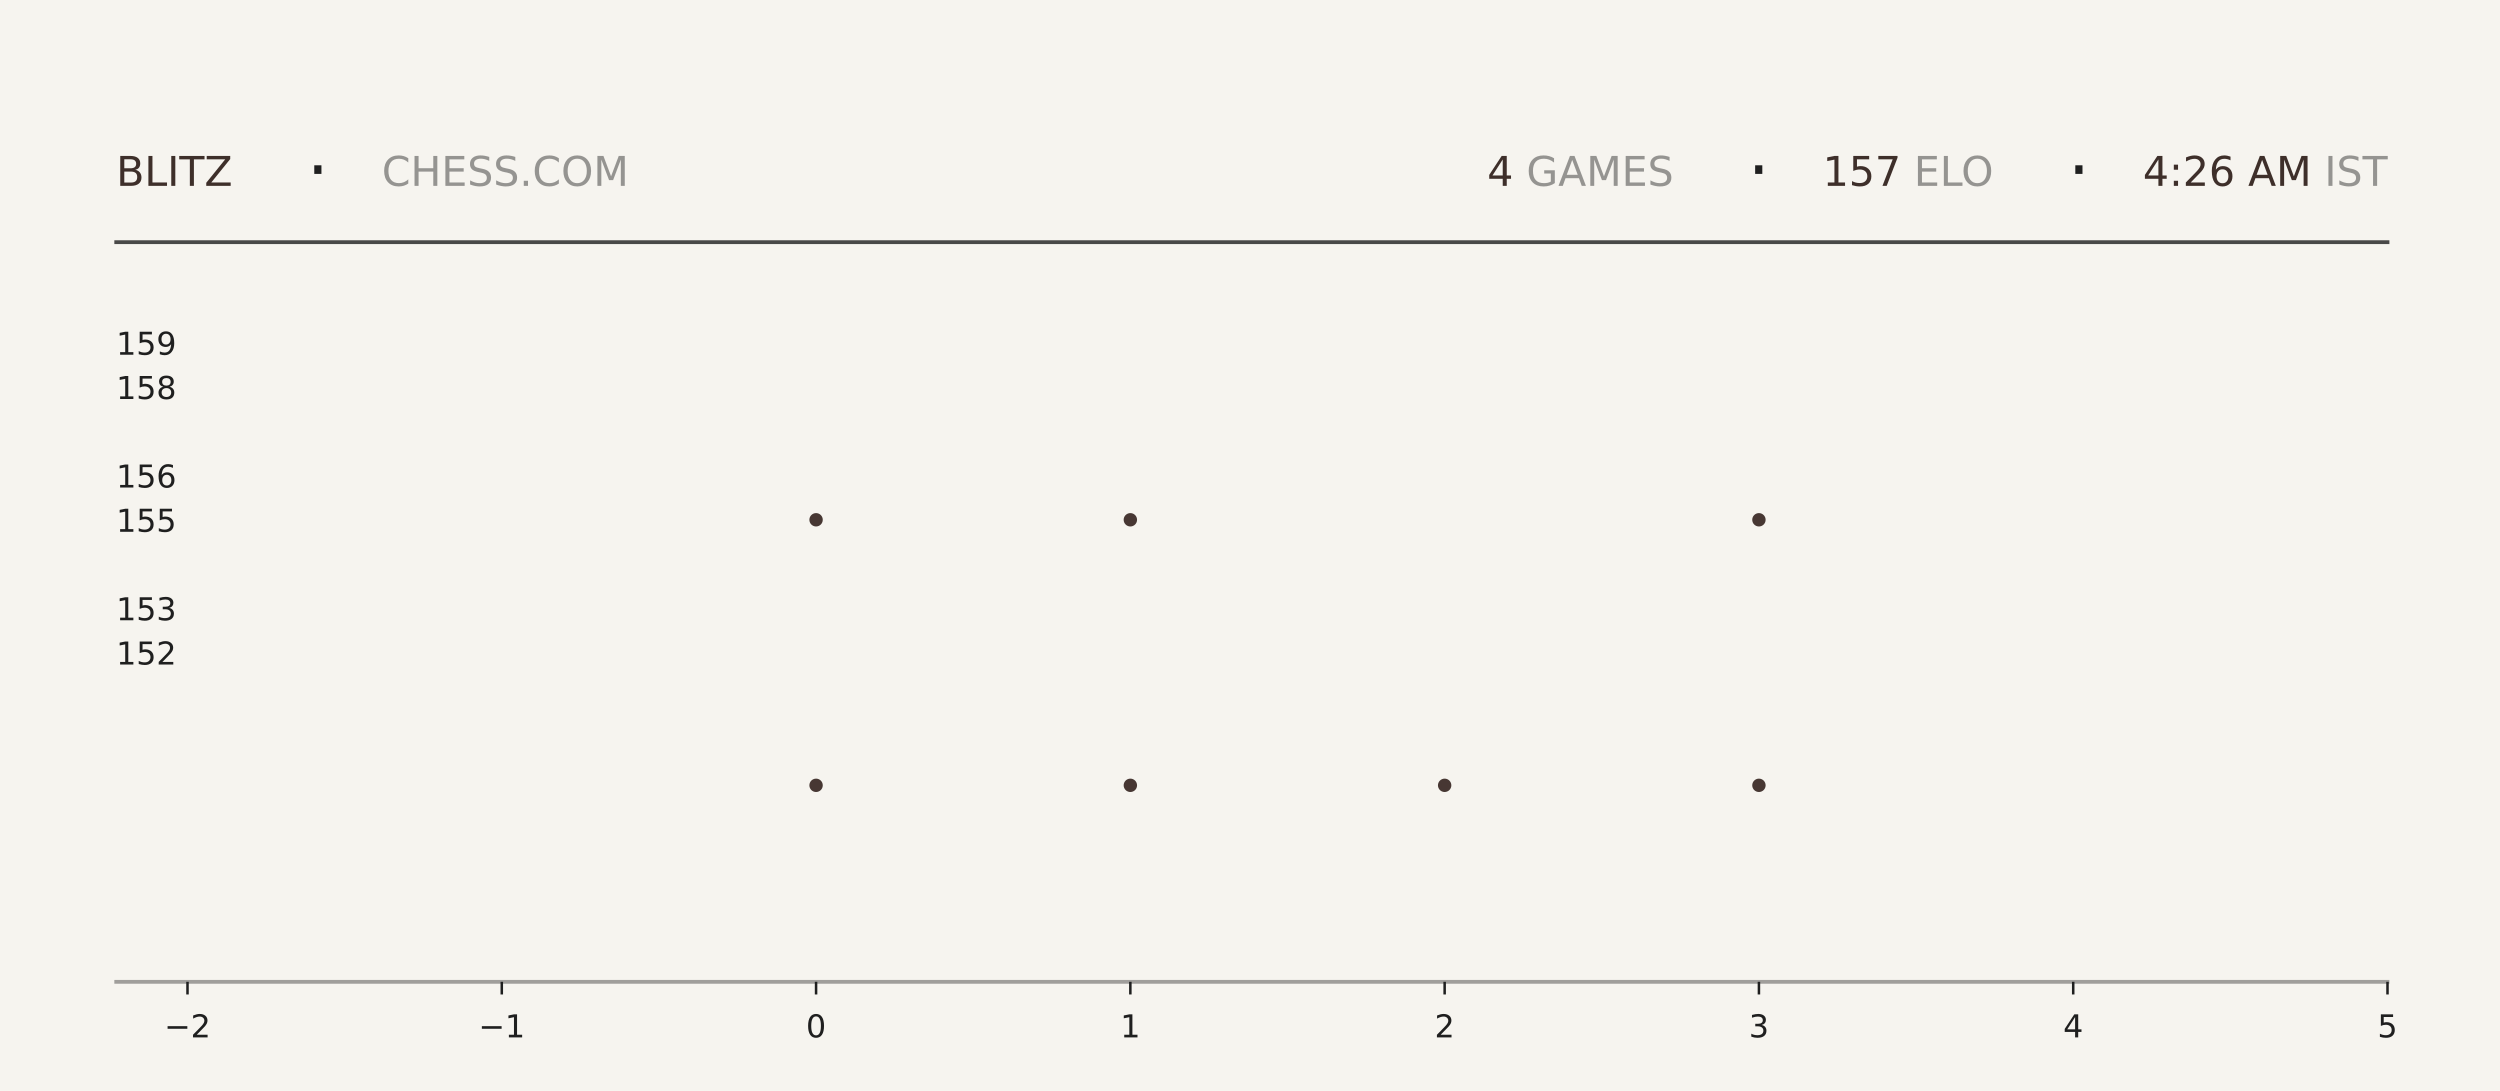
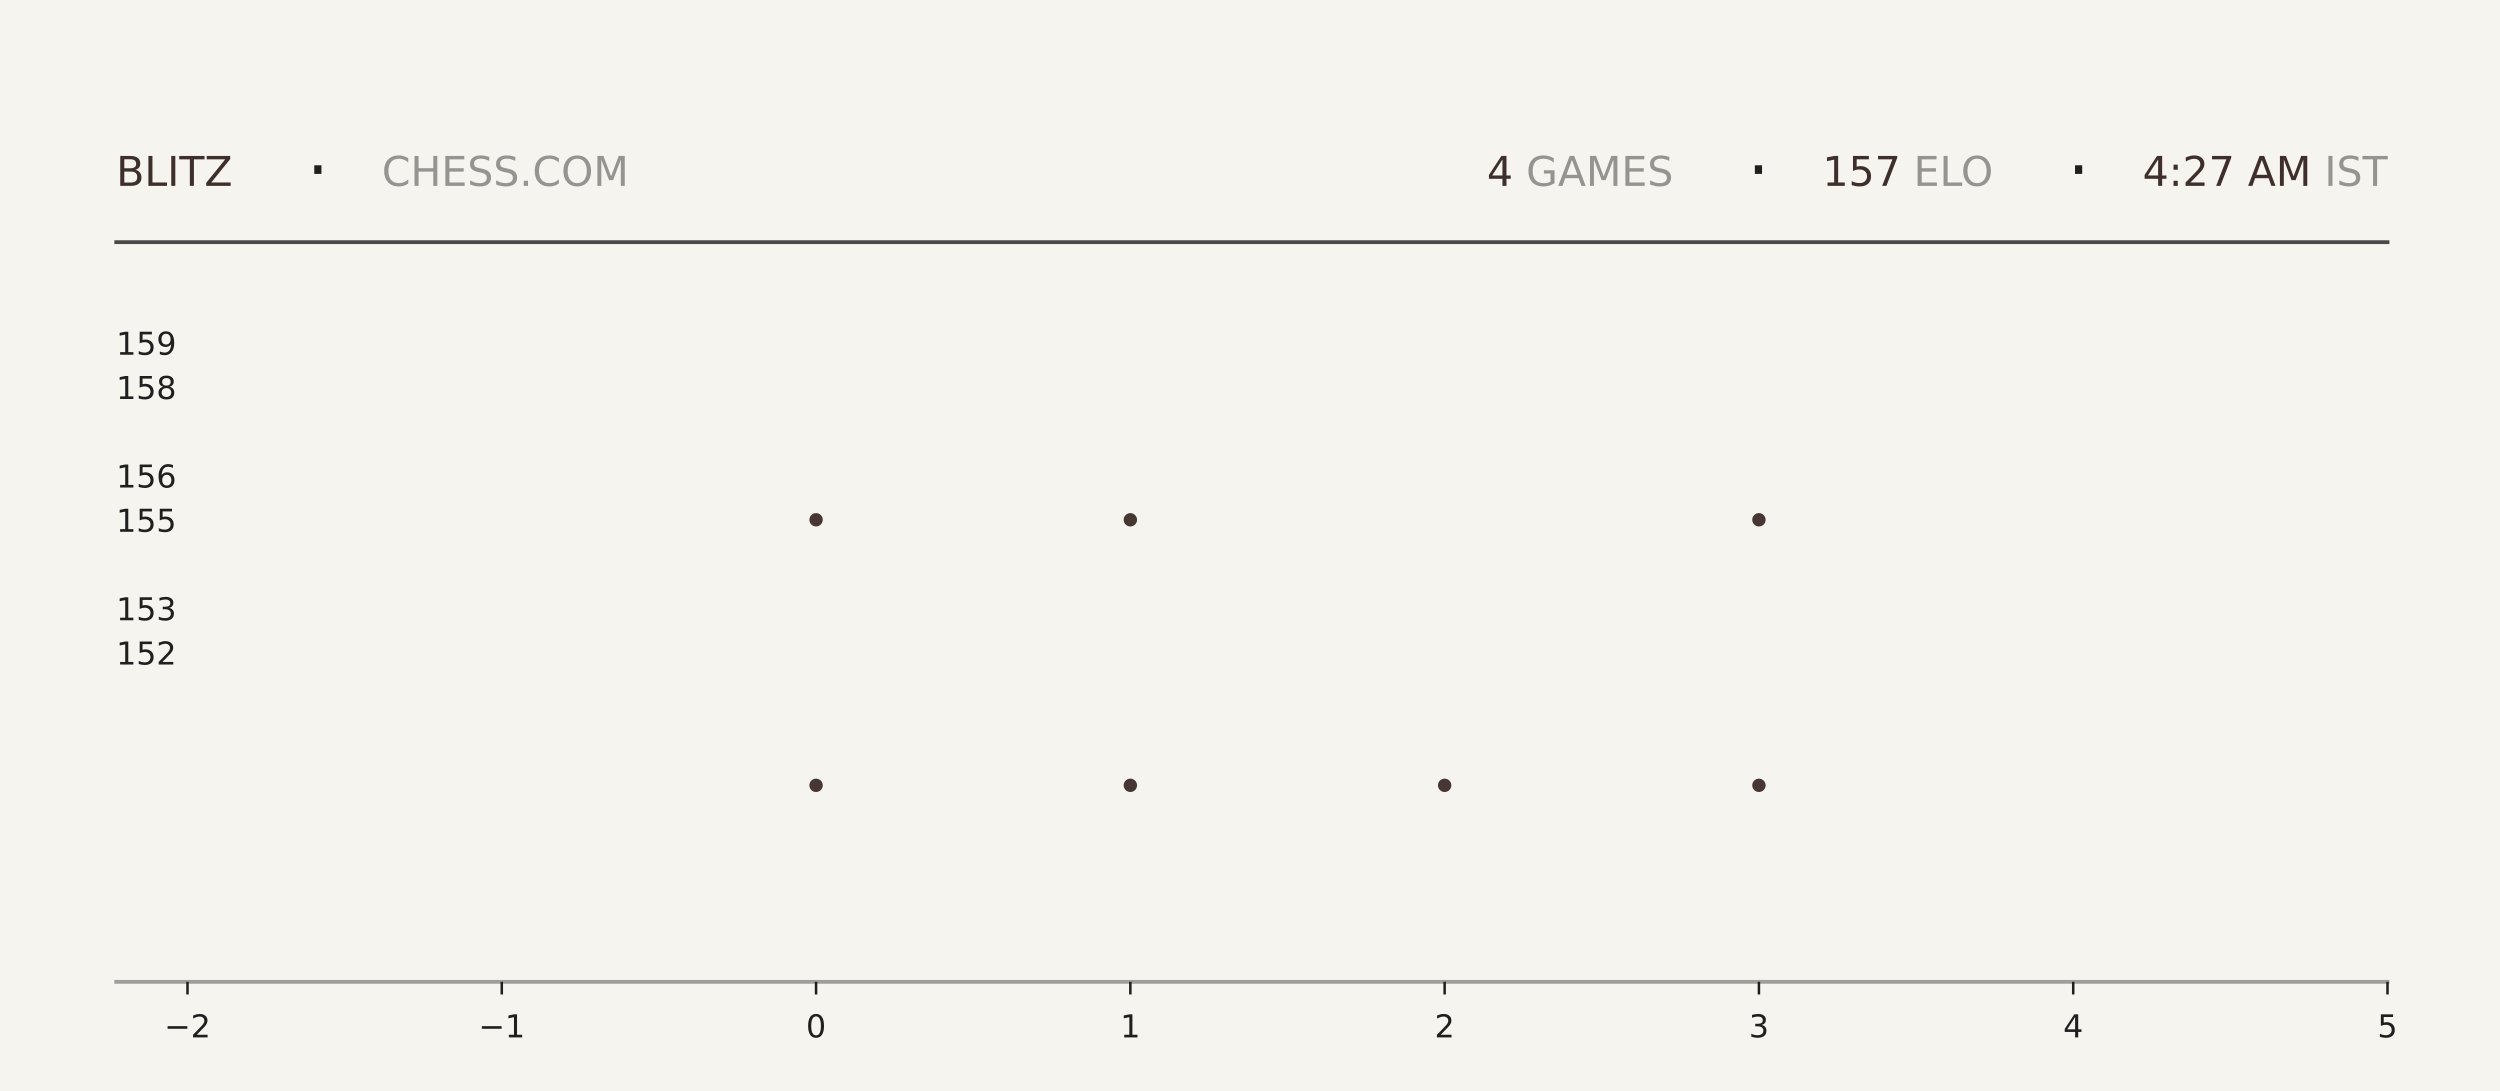
<svg xmlns="http://www.w3.org/2000/svg" xmlns:xlink="http://www.w3.org/1999/xlink" width="792pt" height="345.6pt" viewBox="0 0 792 345.6" version="1.1">
  <defs>
    <style type="text/css">*{stroke-linejoin: round; stroke-linecap: butt}</style>
  </defs>
  <g id="figure_1">
    <g id="patch_1">
      <path d="M 0 345.6  L 792 345.6  L 792 0  L 0 0  z " style="fill: #f6f4ef" />
    </g>
    <g id="axes_1">
      <g id="patch_2">
        <path d="M 59.4 311.04  L 756.36 311.04  L 756.36 103.68  L 59.4 103.68  z " style="fill: #f6f4ef" />
      </g>
      <g id="PathCollection_1">
        <defs>
-           <path id="m1db70fb7e3" d="M 0 2.121  C 0.563 2.121 1.102 1.898 1.5 1.5  C 1.898 1.102 2.121 0.563 2.121 0  C 2.121 -0.563 1.898 -1.102 1.5 -1.5  C 1.102 -1.898 0.563 -2.121 0 -2.121  C -0.563 -2.121 -1.102 -1.898 -1.5 -1.5  C -1.898 -1.102 -2.121 -0.563 -2.121 0  C -2.121 0.563 -1.898 1.102 -1.5 1.5  C -1.102 1.898 -0.563 2.121 0 2.121  z " />
-         </defs>
-         <g clip-path="url(#p00ea226a0a)">
-           <use xlink:href="#m1db70fb7e3" x="258.531" y="248.79" style="fill: #3e2f2a; fill-opacity: 0.95" />
-           <use xlink:href="#m1db70fb7e3" x="258.531" y="164.668" style="fill: #3e2f2a; fill-opacity: 0.95" />
+           <path id="m0ea88addc0" d="M 0 2.121  C 0.563 2.121 1.102 1.898 1.5 1.5  C 1.898 1.102 2.121 0.563 2.121 0  C 2.121 -0.563 1.898 -1.102 1.5 -1.5  C 1.102 -1.898 0.563 -2.121 0 -2.121  C -0.563 -2.121 -1.102 -1.898 -1.5 -1.5  C -1.898 -1.102 -2.121 -0.563 -2.121 0  C -2.121 0.563 -1.898 1.102 -1.5 1.5  C -1.102 1.898 -0.563 2.121 0 2.121  z " />
+         </defs>
+         <g clip-path="url(#pcee208e11a)">
+           <use xlink:href="#m0ea88addc0" x="258.531" y="248.79" style="fill: #3e2f2a; fill-opacity: 0.95" />
+           <use xlink:href="#m0ea88addc0" x="258.531" y="164.668" style="fill: #3e2f2a; fill-opacity: 0.95" />
        </g>
      </g>
      <g id="PathCollection_2">
-         <g clip-path="url(#p00ea226a0a)">
-           <use xlink:href="#m1db70fb7e3" x="358.097" y="248.79" style="fill: #3e2f2a; fill-opacity: 0.95" />
-           <use xlink:href="#m1db70fb7e3" x="358.097" y="164.668" style="fill: #3e2f2a; fill-opacity: 0.95" />
-           <use xlink:href="#m1db70fb7e3" x="358.097" y="80.547" style="fill: #3e2f2a; fill-opacity: 0.95" />
+         <g clip-path="url(#pcee208e11a)">
+           <use xlink:href="#m0ea88addc0" x="358.097" y="248.79" style="fill: #3e2f2a; fill-opacity: 0.95" />
+           <use xlink:href="#m0ea88addc0" x="358.097" y="164.668" style="fill: #3e2f2a; fill-opacity: 0.95" />
+           <use xlink:href="#m0ea88addc0" x="358.097" y="80.547" style="fill: #3e2f2a; fill-opacity: 0.95" />
        </g>
      </g>
      <g id="PathCollection_3">
-         <g clip-path="url(#p00ea226a0a)">
-           <use xlink:href="#m1db70fb7e3" x="457.663" y="248.79" style="fill: #3e2f2a; fill-opacity: 0.95" />
+         <g clip-path="url(#pcee208e11a)">
+           <use xlink:href="#m0ea88addc0" x="457.663" y="248.79" style="fill: #3e2f2a; fill-opacity: 0.95" />
        </g>
      </g>
      <g id="PathCollection_4">
-         <g clip-path="url(#p00ea226a0a)">
-           <use xlink:href="#m1db70fb7e3" x="557.229" y="248.79" style="fill: #3e2f2a; fill-opacity: 0.95" />
-           <use xlink:href="#m1db70fb7e3" x="557.229" y="164.668" style="fill: #3e2f2a; fill-opacity: 0.95" />
-           <use xlink:href="#m1db70fb7e3" x="557.229" y="80.547" style="fill: #3e2f2a; fill-opacity: 0.95" />
+         <g clip-path="url(#pcee208e11a)">
+           <use xlink:href="#m0ea88addc0" x="557.229" y="248.79" style="fill: #3e2f2a; fill-opacity: 0.95" />
+           <use xlink:href="#m0ea88addc0" x="557.229" y="164.668" style="fill: #3e2f2a; fill-opacity: 0.95" />
+           <use xlink:href="#m0ea88addc0" x="557.229" y="80.547" style="fill: #3e2f2a; fill-opacity: 0.95" />
        </g>
      </g>
      <g id="matplotlib.axis_1">
        <g id="xtick_1">
          <g id="line2d_1">
            <defs>
-               <path id="m9c9ae0e590" d="M 0 0  L 0 4  " style="stroke: #1f1f1f; stroke-width: 0.8" />
+               <path id="m33c3277485" d="M 0 0  L 0 4  " style="stroke: #1f1f1f; stroke-width: 0.8" />
            </defs>
            <g>
-               <use xlink:href="#m9c9ae0e590" x="59.4" y="311.04" style="fill: #1f1f1f; stroke: #1f1f1f; stroke-width: 0.8" />
+               <use xlink:href="#m33c3277485" x="59.4" y="311.04" style="fill: #1f1f1f; stroke: #1f1f1f; stroke-width: 0.8" />
            </g>
          </g>
          <g id="text_1">
            <g style="fill: #1f1f1f" transform="translate(52.02891 328.6384) scale(0.1 -0.1)">
              <defs>
                <path id="DejaVuSans-2212" d="M 678 2272  L 4684 2272  L 4684 1741  L 678 1741  L 678 2272  z " transform="scale(0.015625)" />
                <path id="DejaVuSans-32" d="M 1228 531  L 3431 531  L 3431 0  L 469 0  L 469 531  Q 828 903 1448 1529  Q 2069 2156 2228 2338  Q 2531 2678 2651 2914  Q 2772 3150 2772 3378  Q 2772 3750 2511 3984  Q 2250 4219 1831 4219  Q 1534 4219 1204 4116  Q 875 4013 500 3803  L 500 4441  Q 881 4594 1212 4672  Q 1544 4750 1819 4750  Q 2544 4750 2975 4387  Q 3406 4025 3406 3419  Q 3406 3131 3298 2873  Q 3191 2616 2906 2266  Q 2828 2175 2409 1742  Q 1991 1309 1228 531  z " transform="scale(0.015625)" />
              </defs>
              <use xlink:href="#DejaVuSans-2212" />
              <use xlink:href="#DejaVuSans-32" transform="translate(83.78906 0)" />
            </g>
          </g>
        </g>
        <g id="xtick_2">
          <g id="line2d_2">
            <g>
-               <use xlink:href="#m9c9ae0e590" x="158.966" y="311.04" style="fill: #1f1f1f; stroke: #1f1f1f; stroke-width: 0.8" />
+               <use xlink:href="#m33c3277485" x="158.966" y="311.04" style="fill: #1f1f1f; stroke: #1f1f1f; stroke-width: 0.8" />
            </g>
          </g>
          <g id="text_2">
            <g style="fill: #1f1f1f" transform="translate(151.5946 328.6384) scale(0.1 -0.1)">
              <defs>
                <path id="DejaVuSans-31" d="M 794 531  L 1825 531  L 1825 4091  L 703 3866  L 703 4441  L 1819 4666  L 2450 4666  L 2450 531  L 3481 531  L 3481 0  L 794 0  L 794 531  z " transform="scale(0.015625)" />
              </defs>
              <use xlink:href="#DejaVuSans-2212" />
              <use xlink:href="#DejaVuSans-31" transform="translate(83.78906 0)" />
            </g>
          </g>
        </g>
        <g id="xtick_3">
          <g id="line2d_3">
            <g>
-               <use xlink:href="#m9c9ae0e590" x="258.531" y="311.04" style="fill: #1f1f1f; stroke: #1f1f1f; stroke-width: 0.8" />
+               <use xlink:href="#m33c3277485" x="258.531" y="311.04" style="fill: #1f1f1f; stroke: #1f1f1f; stroke-width: 0.8" />
            </g>
          </g>
          <g id="text_3">
            <g style="fill: #1f1f1f" transform="translate(255.3502 328.6384) scale(0.1 -0.1)">
              <defs>
                <path id="DejaVuSans-30" d="M 2034 4250  Q 1547 4250 1301 3770  Q 1056 3291 1056 2328  Q 1056 1369 1301 889  Q 1547 409 2034 409  Q 2525 409 2770 889  Q 3016 1369 3016 2328  Q 3016 3291 2770 3770  Q 2525 4250 2034 4250  z M 2034 4750  Q 2819 4750 3233 4129  Q 3647 3509 3647 2328  Q 3647 1150 3233 529  Q 2819 -91 2034 -91  Q 1250 -91 836 529  Q 422 1150 422 2328  Q 422 3509 836 4129  Q 1250 4750 2034 4750  z " transform="scale(0.015625)" />
              </defs>
              <use xlink:href="#DejaVuSans-30" />
            </g>
          </g>
        </g>
        <g id="xtick_4">
          <g id="line2d_4">
            <g>
-               <use xlink:href="#m9c9ae0e590" x="358.097" y="311.04" style="fill: #1f1f1f; stroke: #1f1f1f; stroke-width: 0.8" />
+               <use xlink:href="#m33c3277485" x="358.097" y="311.04" style="fill: #1f1f1f; stroke: #1f1f1f; stroke-width: 0.8" />
            </g>
          </g>
          <g id="text_4">
            <g style="fill: #1f1f1f" transform="translate(354.9159 328.6384) scale(0.1 -0.1)">
              <use xlink:href="#DejaVuSans-31" />
            </g>
          </g>
        </g>
        <g id="xtick_5">
          <g id="line2d_5">
            <g>
-               <use xlink:href="#m9c9ae0e590" x="457.663" y="311.04" style="fill: #1f1f1f; stroke: #1f1f1f; stroke-width: 0.8" />
+               <use xlink:href="#m33c3277485" x="457.663" y="311.04" style="fill: #1f1f1f; stroke: #1f1f1f; stroke-width: 0.8" />
            </g>
          </g>
          <g id="text_5">
            <g style="fill: #1f1f1f" transform="translate(454.4816 328.6384) scale(0.1 -0.1)">
              <use xlink:href="#DejaVuSans-32" />
            </g>
          </g>
        </g>
        <g id="xtick_6">
          <g id="line2d_6">
            <g>
-               <use xlink:href="#m9c9ae0e590" x="557.229" y="311.04" style="fill: #1f1f1f; stroke: #1f1f1f; stroke-width: 0.8" />
+               <use xlink:href="#m33c3277485" x="557.229" y="311.04" style="fill: #1f1f1f; stroke: #1f1f1f; stroke-width: 0.8" />
            </g>
          </g>
          <g id="text_6">
            <g style="fill: #1f1f1f" transform="translate(554.0473 328.6384) scale(0.1 -0.1)">
              <defs>
                <path id="DejaVuSans-33" d="M 2597 2516  Q 3050 2419 3304 2112  Q 3559 1806 3559 1356  Q 3559 666 3084 287  Q 2609 -91 1734 -91  Q 1441 -91 1130 -33  Q 819 25 488 141  L 488 750  Q 750 597 1062 519  Q 1375 441 1716 441  Q 2309 441 2620 675  Q 2931 909 2931 1356  Q 2931 1769 2642 2001  Q 2353 2234 1838 2234  L 1294 2234  L 1294 2753  L 1863 2753  Q 2328 2753 2575 2939  Q 2822 3125 2822 3475  Q 2822 3834 2567 4026  Q 2313 4219 1838 4219  Q 1578 4219 1281 4162  Q 984 4106 628 3988  L 628 4550  Q 988 4650 1302 4700  Q 1616 4750 1894 4750  Q 2613 4750 3031 4423  Q 3450 4097 3450 3541  Q 3450 3153 3228 2886  Q 3006 2619 2597 2516  z " transform="scale(0.015625)" />
              </defs>
              <use xlink:href="#DejaVuSans-33" />
            </g>
          </g>
        </g>
        <g id="xtick_7">
          <g id="line2d_7">
            <g>
-               <use xlink:href="#m9c9ae0e590" x="656.794" y="311.04" style="fill: #1f1f1f; stroke: #1f1f1f; stroke-width: 0.8" />
+               <use xlink:href="#m33c3277485" x="656.794" y="311.04" style="fill: #1f1f1f; stroke: #1f1f1f; stroke-width: 0.8" />
            </g>
          </g>
          <g id="text_7">
            <g style="fill: #1f1f1f" transform="translate(653.613 328.6384) scale(0.1 -0.1)">
              <defs>
                <path id="DejaVuSans-34" d="M 2419 4116  L 825 1625  L 2419 1625  L 2419 4116  z M 2253 4666  L 3047 4666  L 3047 1625  L 3713 1625  L 3713 1100  L 3047 1100  L 3047 0  L 2419 0  L 2419 1100  L 313 1100  L 313 1709  L 2253 4666  z " transform="scale(0.015625)" />
              </defs>
              <use xlink:href="#DejaVuSans-34" />
            </g>
          </g>
        </g>
        <g id="xtick_8">
          <g id="line2d_8">
            <g>
-               <use xlink:href="#m9c9ae0e590" x="756.36" y="311.04" style="fill: #1f1f1f; stroke: #1f1f1f; stroke-width: 0.8" />
+               <use xlink:href="#m33c3277485" x="756.36" y="311.04" style="fill: #1f1f1f; stroke: #1f1f1f; stroke-width: 0.8" />
            </g>
          </g>
          <g id="text_8">
            <g style="fill: #1f1f1f" transform="translate(753.1788 328.6384) scale(0.1 -0.1)">
              <defs>
                <path id="DejaVuSans-35" d="M 691 4666  L 3169 4666  L 3169 4134  L 1269 4134  L 1269 2991  Q 1406 3038 1543 3061  Q 1681 3084 1819 3084  Q 2600 3084 3056 2656  Q 3513 2228 3513 1497  Q 3513 744 3044 326  Q 2575 -91 1722 -91  Q 1428 -91 1123 -41  Q 819 9 494 109  L 494 744  Q 775 591 1075 516  Q 1375 441 1709 441  Q 2250 441 2565 725  Q 2881 1009 2881 1497  Q 2881 1984 2565 2268  Q 2250 2553 1709 2553  Q 1456 2553 1204 2497  Q 953 2441 691 2322  L 691 4666  z " transform="scale(0.015625)" />
              </defs>
              <use xlink:href="#DejaVuSans-35" />
            </g>
          </g>
        </g>
      </g>
      <g id="matplotlib.axis_2">
        <g id="ytick_1">
          <g id="line2d_9" />
          <g id="text_9">
            <g style="fill: #1f1f1f" transform="translate(36.8125 210.5283) scale(0.1 -0.1)">
              <use xlink:href="#DejaVuSans-31" />
              <use xlink:href="#DejaVuSans-35" transform="translate(63.62305 0)" />
              <use xlink:href="#DejaVuSans-32" transform="translate(127.2461 0)" />
            </g>
          </g>
        </g>
        <g id="ytick_2">
          <g id="line2d_10" />
          <g id="text_10">
            <g style="fill: #1f1f1f" transform="translate(36.8125 196.508) scale(0.1 -0.1)">
              <use xlink:href="#DejaVuSans-31" />
              <use xlink:href="#DejaVuSans-35" transform="translate(63.62305 0)" />
              <use xlink:href="#DejaVuSans-33" transform="translate(127.2461 0)" />
            </g>
          </g>
        </g>
        <g id="ytick_3">
          <g id="line2d_11" />
          <g id="text_11">
            <g style="fill: #1f1f1f" transform="translate(36.8125 168.4675) scale(0.1 -0.1)">
              <use xlink:href="#DejaVuSans-31" />
              <use xlink:href="#DejaVuSans-35" transform="translate(63.62305 0)" />
              <use xlink:href="#DejaVuSans-35" transform="translate(127.2461 0)" />
            </g>
          </g>
        </g>
        <g id="ytick_4">
          <g id="line2d_12" />
          <g id="text_12">
            <g style="fill: #1f1f1f" transform="translate(36.8125 154.4472) scale(0.1 -0.1)">
              <defs>
                <path id="DejaVuSans-36" d="M 2113 2584  Q 1688 2584 1439 2293  Q 1191 2003 1191 1497  Q 1191 994 1439 701  Q 1688 409 2113 409  Q 2538 409 2786 701  Q 3034 994 3034 1497  Q 3034 2003 2786 2293  Q 2538 2584 2113 2584  z M 3366 4563  L 3366 3988  Q 3128 4100 2886 4159  Q 2644 4219 2406 4219  Q 1781 4219 1451 3797  Q 1122 3375 1075 2522  Q 1259 2794 1537 2939  Q 1816 3084 2150 3084  Q 2853 3084 3261 2657  Q 3669 2231 3669 1497  Q 3669 778 3244 343  Q 2819 -91 2113 -91  Q 1303 -91 875 529  Q 447 1150 447 2328  Q 447 3434 972 4092  Q 1497 4750 2381 4750  Q 2619 4750 2861 4703  Q 3103 4656 3366 4563  z " transform="scale(0.015625)" />
              </defs>
              <use xlink:href="#DejaVuSans-31" />
              <use xlink:href="#DejaVuSans-35" transform="translate(63.62305 0)" />
              <use xlink:href="#DejaVuSans-36" transform="translate(127.2461 0)" />
            </g>
          </g>
        </g>
        <g id="ytick_5">
          <g id="line2d_13" />
          <g id="text_13">
            <g style="fill: #1f1f1f" transform="translate(36.8125 126.4066) scale(0.1 -0.1)">
              <defs>
                <path id="DejaVuSans-38" d="M 2034 2216  Q 1584 2216 1326 1975  Q 1069 1734 1069 1313  Q 1069 891 1326 650  Q 1584 409 2034 409  Q 2484 409 2743 651  Q 3003 894 3003 1313  Q 3003 1734 2745 1975  Q 2488 2216 2034 2216  z M 1403 2484  Q 997 2584 770 2862  Q 544 3141 544 3541  Q 544 4100 942 4425  Q 1341 4750 2034 4750  Q 2731 4750 3128 4425  Q 3525 4100 3525 3541  Q 3525 3141 3298 2862  Q 3072 2584 2669 2484  Q 3125 2378 3379 2068  Q 3634 1759 3634 1313  Q 3634 634 3220 271  Q 2806 -91 2034 -91  Q 1263 -91 848 271  Q 434 634 434 1313  Q 434 1759 690 2068  Q 947 2378 1403 2484  z M 1172 3481  Q 1172 3119 1398 2916  Q 1625 2713 2034 2713  Q 2441 2713 2670 2916  Q 2900 3119 2900 3481  Q 2900 3844 2670 4047  Q 2441 4250 2034 4250  Q 1625 4250 1398 4047  Q 1172 3844 1172 3481  z " transform="scale(0.015625)" />
              </defs>
              <use xlink:href="#DejaVuSans-31" />
              <use xlink:href="#DejaVuSans-35" transform="translate(63.62305 0)" />
              <use xlink:href="#DejaVuSans-38" transform="translate(127.2461 0)" />
            </g>
          </g>
        </g>
        <g id="ytick_6">
          <g id="line2d_14" />
          <g id="text_14">
            <g style="fill: #1f1f1f" transform="translate(36.8125 112.3863) scale(0.1 -0.1)">
              <defs>
                <path id="DejaVuSans-39" d="M 703 97  L 703 672  Q 941 559 1184 500  Q 1428 441 1663 441  Q 2288 441 2617 861  Q 2947 1281 2994 2138  Q 2813 1869 2534 1725  Q 2256 1581 1919 1581  Q 1219 1581 811 2004  Q 403 2428 403 3163  Q 403 3881 828 4315  Q 1253 4750 1959 4750  Q 2769 4750 3195 4129  Q 3622 3509 3622 2328  Q 3622 1225 3098 567  Q 2575 -91 1691 -91  Q 1453 -91 1209 -44  Q 966 3 703 97  z M 1959 2075  Q 2384 2075 2632 2365  Q 2881 2656 2881 3163  Q 2881 3666 2632 3958  Q 2384 4250 1959 4250  Q 1534 4250 1286 3958  Q 1038 3666 1038 3163  Q 1038 2656 1286 2365  Q 1534 2075 1959 2075  z " transform="scale(0.015625)" />
              </defs>
              <use xlink:href="#DejaVuSans-31" />
              <use xlink:href="#DejaVuSans-35" transform="translate(63.62305 0)" />
              <use xlink:href="#DejaVuSans-39" transform="translate(127.2461 0)" />
            </g>
          </g>
        </g>
      </g>
    </g>
    <g id="line2d_15">
      <path d="M 36.82 76.723  L 756.36 76.723  " style="fill: none; stroke: #1f1f1f; stroke-opacity: 0.8; stroke-width: 1.2; stroke-linecap: square" />
    </g>
    <g id="line2d_16">
      <path d="M 36.82 311.04  L 756.36 311.04  " style="fill: none; stroke: #1f1f1f; stroke-opacity: 0.4; stroke-width: 1.2; stroke-linecap: square" />
    </g>
    <g id="text_15">
      <g style="fill: #3e2f2a" transform="translate(36.82 58.88319) scale(0.13 -0.13)">
        <defs>
          <path id="DejaVuSans-42" d="M 1259 2228  L 1259 519  L 2272 519  Q 2781 519 3026 730  Q 3272 941 3272 1375  Q 3272 1813 3026 2020  Q 2781 2228 2272 2228  L 1259 2228  z M 1259 4147  L 1259 2741  L 2194 2741  Q 2656 2741 2882 2914  Q 3109 3088 3109 3444  Q 3109 3797 2882 3972  Q 2656 4147 2194 4147  L 1259 4147  z M 628 4666  L 2241 4666  Q 2963 4666 3353 4366  Q 3744 4066 3744 3513  Q 3744 3084 3544 2831  Q 3344 2578 2956 2516  Q 3422 2416 3680 2098  Q 3938 1781 3938 1306  Q 3938 681 3513 340  Q 3088 0 2303 0  L 628 0  L 628 4666  z " transform="scale(0.015625)" />
          <path id="DejaVuSans-4c" d="M 628 4666  L 1259 4666  L 1259 531  L 3531 531  L 3531 0  L 628 0  L 628 4666  z " transform="scale(0.015625)" />
          <path id="DejaVuSans-49" d="M 628 4666  L 1259 4666  L 1259 0  L 628 0  L 628 4666  z " transform="scale(0.015625)" />
          <path id="DejaVuSans-54" d="M -19 4666  L 3928 4666  L 3928 4134  L 2272 4134  L 2272 0  L 1638 0  L 1638 4134  L -19 4134  L -19 4666  z " transform="scale(0.015625)" />
          <path id="DejaVuSans-5a" d="M 359 4666  L 4025 4666  L 4025 4184  L 1075 531  L 4097 531  L 4097 0  L 288 0  L 288 481  L 3238 4134  L 359 4134  L 359 4666  z " transform="scale(0.015625)" />
        </defs>
        <use xlink:href="#DejaVuSans-42" />
        <use xlink:href="#DejaVuSans-4c" transform="translate(68.60352 0)" />
        <use xlink:href="#DejaVuSans-49" transform="translate(124.3164 0)" />
        <use xlink:href="#DejaVuSans-54" transform="translate(153.8086 0)" />
        <use xlink:href="#DejaVuSans-5a" transform="translate(214.8926 0)" />
      </g>
    </g>
    <g id="text_16">
      <g style="fill: #1f1f1f" transform="translate(97.21 61.36662) scale(0.22 -0.22)">
        <defs>
          <path id="DejaVuSans-b7" d="M 684 2619  L 1344 2619  L 1344 1825  L 684 1825  L 684 2619  z " transform="scale(0.015625)" />
        </defs>
        <use xlink:href="#DejaVuSans-b7" />
      </g>
    </g>
    <g id="text_17">
      <g style="fill: #1f1f1f; opacity: 0.45" transform="translate(120.97 58.88319) scale(0.13 -0.13)">
        <defs>
          <path id="DejaVuSans-43" d="M 4122 4306  L 4122 3641  Q 3803 3938 3442 4084  Q 3081 4231 2675 4231  Q 1875 4231 1450 3742  Q 1025 3253 1025 2328  Q 1025 1406 1450 917  Q 1875 428 2675 428  Q 3081 428 3442 575  Q 3803 722 4122 1019  L 4122 359  Q 3791 134 3420 21  Q 3050 -91 2638 -91  Q 1578 -91 968 557  Q 359 1206 359 2328  Q 359 3453 968 4101  Q 1578 4750 2638 4750  Q 3056 4750 3426 4639  Q 3797 4528 4122 4306  z " transform="scale(0.015625)" />
          <path id="DejaVuSans-48" d="M 628 4666  L 1259 4666  L 1259 2753  L 3553 2753  L 3553 4666  L 4184 4666  L 4184 0  L 3553 0  L 3553 2222  L 1259 2222  L 1259 0  L 628 0  L 628 4666  z " transform="scale(0.015625)" />
          <path id="DejaVuSans-45" d="M 628 4666  L 3578 4666  L 3578 4134  L 1259 4134  L 1259 2753  L 3481 2753  L 3481 2222  L 1259 2222  L 1259 531  L 3634 531  L 3634 0  L 628 0  L 628 4666  z " transform="scale(0.015625)" />
          <path id="DejaVuSans-53" d="M 3425 4513  L 3425 3897  Q 3066 4069 2747 4153  Q 2428 4238 2131 4238  Q 1616 4238 1336 4038  Q 1056 3838 1056 3469  Q 1056 3159 1242 3001  Q 1428 2844 1947 2747  L 2328 2669  Q 3034 2534 3370 2195  Q 3706 1856 3706 1288  Q 3706 609 3251 259  Q 2797 -91 1919 -91  Q 1588 -91 1214 -16  Q 841 59 441 206  L 441 856  Q 825 641 1194 531  Q 1563 422 1919 422  Q 2459 422 2753 634  Q 3047 847 3047 1241  Q 3047 1584 2836 1778  Q 2625 1972 2144 2069  L 1759 2144  Q 1053 2284 737 2584  Q 422 2884 422 3419  Q 422 4038 858 4394  Q 1294 4750 2059 4750  Q 2388 4750 2728 4690  Q 3069 4631 3425 4513  z " transform="scale(0.015625)" />
          <path id="DejaVuSans-2e" d="M 684 794  L 1344 794  L 1344 0  L 684 0  L 684 794  z " transform="scale(0.015625)" />
          <path id="DejaVuSans-4f" d="M 2522 4238  Q 1834 4238 1429 3725  Q 1025 3213 1025 2328  Q 1025 1447 1429 934  Q 1834 422 2522 422  Q 3209 422 3611 934  Q 4013 1447 4013 2328  Q 4013 3213 3611 3725  Q 3209 4238 2522 4238  z M 2522 4750  Q 3503 4750 4090 4092  Q 4678 3434 4678 2328  Q 4678 1225 4090 567  Q 3503 -91 2522 -91  Q 1538 -91 948 565  Q 359 1222 359 2328  Q 359 3434 948 4092  Q 1538 4750 2522 4750  z " transform="scale(0.015625)" />
          <path id="DejaVuSans-4d" d="M 628 4666  L 1569 4666  L 2759 1491  L 3956 4666  L 4897 4666  L 4897 0  L 4281 0  L 4281 4097  L 3078 897  L 2444 897  L 1241 4097  L 1241 0  L 628 0  L 628 4666  z " transform="scale(0.015625)" />
        </defs>
        <use xlink:href="#DejaVuSans-43" />
        <use xlink:href="#DejaVuSans-48" transform="translate(69.82422 0)" />
        <use xlink:href="#DejaVuSans-45" transform="translate(145.0195 0)" />
        <use xlink:href="#DejaVuSans-53" transform="translate(208.2031 0)" />
        <use xlink:href="#DejaVuSans-53" transform="translate(271.6797 0)" />
        <use xlink:href="#DejaVuSans-2e" transform="translate(335.1562 0)" />
        <use xlink:href="#DejaVuSans-43" transform="translate(366.9434 0)" />
        <use xlink:href="#DejaVuSans-4f" transform="translate(436.7676 0)" />
        <use xlink:href="#DejaVuSans-4d" transform="translate(515.4785 0)" />
      </g>
    </g>
    <g id="text_18">
-       <g style="fill: #3e2f2a" transform="translate(471.15 58.88319) scale(0.13 -0.13)">
+       <g style="fill: #3e2f2a" transform="translate(471.06 58.88319) scale(0.13 -0.13)">
        <use xlink:href="#DejaVuSans-34" />
      </g>
    </g>
    <g id="text_19">
-       <g style="fill: #1f1f1f; opacity: 0.45" transform="translate(479.43 58.88319) scale(0.13 -0.13)">
+       <g style="fill: #1f1f1f; opacity: 0.45" transform="translate(479.34 58.88319) scale(0.13 -0.13)">
        <defs>
          <path id="DejaVuSans-20" transform="scale(0.015625)" />
          <path id="DejaVuSans-47" d="M 3809 666  L 3809 1919  L 2778 1919  L 2778 2438  L 4434 2438  L 4434 434  Q 4069 175 3628 42  Q 3188 -91 2688 -91  Q 1594 -91 976 548  Q 359 1188 359 2328  Q 359 3472 976 4111  Q 1594 4750 2688 4750  Q 3144 4750 3555 4637  Q 3966 4525 4313 4306  L 4313 3634  Q 3963 3931 3569 4081  Q 3175 4231 2741 4231  Q 1884 4231 1454 3753  Q 1025 3275 1025 2328  Q 1025 1384 1454 906  Q 1884 428 2741 428  Q 3075 428 3337 486  Q 3600 544 3809 666  z " transform="scale(0.015625)" />
          <path id="DejaVuSans-41" d="M 2188 4044  L 1331 1722  L 3047 1722  L 2188 4044  z M 1831 4666  L 2547 4666  L 4325 0  L 3669 0  L 3244 1197  L 1141 1197  L 716 0  L 50 0  L 1831 4666  z " transform="scale(0.015625)" />
        </defs>
        <use xlink:href="#DejaVuSans-20" />
        <use xlink:href="#DejaVuSans-47" transform="translate(31.78711 0)" />
        <use xlink:href="#DejaVuSans-41" transform="translate(109.2773 0)" />
        <use xlink:href="#DejaVuSans-4d" transform="translate(177.6855 0)" />
        <use xlink:href="#DejaVuSans-45" transform="translate(263.9648 0)" />
        <use xlink:href="#DejaVuSans-53" transform="translate(327.1484 0)" />
      </g>
    </g>
    <g id="text_20">
-       <g style="fill: #1f1f1f" transform="translate(553.68 61.36662) scale(0.22 -0.22)">
+       <g style="fill: #1f1f1f" transform="translate(553.59 61.36662) scale(0.22 -0.22)">
        <use xlink:href="#DejaVuSans-b7" />
      </g>
    </g>
    <g id="text_21">
-       <g style="fill: #3e2f2a" transform="translate(577.44 58.88319) scale(0.13 -0.13)">
+       <g style="fill: #3e2f2a" transform="translate(577.35 58.88319) scale(0.13 -0.13)">
        <defs>
          <path id="DejaVuSans-37" d="M 525 4666  L 3525 4666  L 3525 4397  L 1831 0  L 1172 0  L 2766 4134  L 525 4134  L 525 4666  z " transform="scale(0.015625)" />
        </defs>
        <use xlink:href="#DejaVuSans-31" />
        <use xlink:href="#DejaVuSans-35" transform="translate(63.62305 0)" />
        <use xlink:href="#DejaVuSans-37" transform="translate(127.2461 0)" />
      </g>
    </g>
    <g id="text_22">
-       <g style="fill: #1f1f1f; opacity: 0.45" transform="translate(602.19 58.88319) scale(0.13 -0.13)">
+       <g style="fill: #1f1f1f; opacity: 0.45" transform="translate(602.1 58.88319) scale(0.13 -0.13)">
        <use xlink:href="#DejaVuSans-20" />
        <use xlink:href="#DejaVuSans-45" transform="translate(31.78711 0)" />
        <use xlink:href="#DejaVuSans-4c" transform="translate(94.9707 0)" />
        <use xlink:href="#DejaVuSans-4f" transform="translate(147.0586 0)" />
      </g>
    </g>
    <g id="text_23">
-       <g style="fill: #1f1f1f" transform="translate(655.11 61.36662) scale(0.22 -0.22)">
+       <g style="fill: #1f1f1f" transform="translate(655.02 61.36662) scale(0.22 -0.22)">
        <use xlink:href="#DejaVuSans-b7" />
      </g>
    </g>
    <g id="text_24">
-       <g style="fill: #3e2f2a" transform="translate(678.87 58.88319) scale(0.13 -0.13)">
+       <g style="fill: #3e2f2a" transform="translate(678.78 58.88319) scale(0.13 -0.13)">
        <defs>
          <path id="DejaVuSans-3a" d="M 750 794  L 1409 794  L 1409 0  L 750 0  L 750 794  z M 750 3309  L 1409 3309  L 1409 2516  L 750 2516  L 750 3309  z " transform="scale(0.015625)" />
        </defs>
        <use xlink:href="#DejaVuSans-34" />
        <use xlink:href="#DejaVuSans-3a" transform="translate(63.62305 0)" />
        <use xlink:href="#DejaVuSans-32" transform="translate(97.31445 0)" />
-         <use xlink:href="#DejaVuSans-36" transform="translate(160.9375 0)" />
+         <use xlink:href="#DejaVuSans-37" transform="translate(160.9375 0)" />
        <use xlink:href="#DejaVuSans-20" transform="translate(224.5605 0)" />
        <use xlink:href="#DejaVuSans-41" transform="translate(256.3477 0)" />
        <use xlink:href="#DejaVuSans-4d" transform="translate(324.7559 0)" />
      </g>
    </g>
    <g id="text_25">
      <g style="fill: #1f1f1f; opacity: 0.45" transform="translate(732.24 58.88319) scale(0.13 -0.13)">
        <use xlink:href="#DejaVuSans-20" />
        <use xlink:href="#DejaVuSans-49" transform="translate(31.78711 0)" />
        <use xlink:href="#DejaVuSans-53" transform="translate(61.2793 0)" />
        <use xlink:href="#DejaVuSans-54" transform="translate(124.7559 0)" />
      </g>
    </g>
  </g>
  <defs>
-     <clipPath id="p00ea226a0a">
+     <clipPath id="pcee208e11a">
      <rect x="59.4" y="103.68" width="696.96" height="207.36" />
    </clipPath>
  </defs>
</svg>
